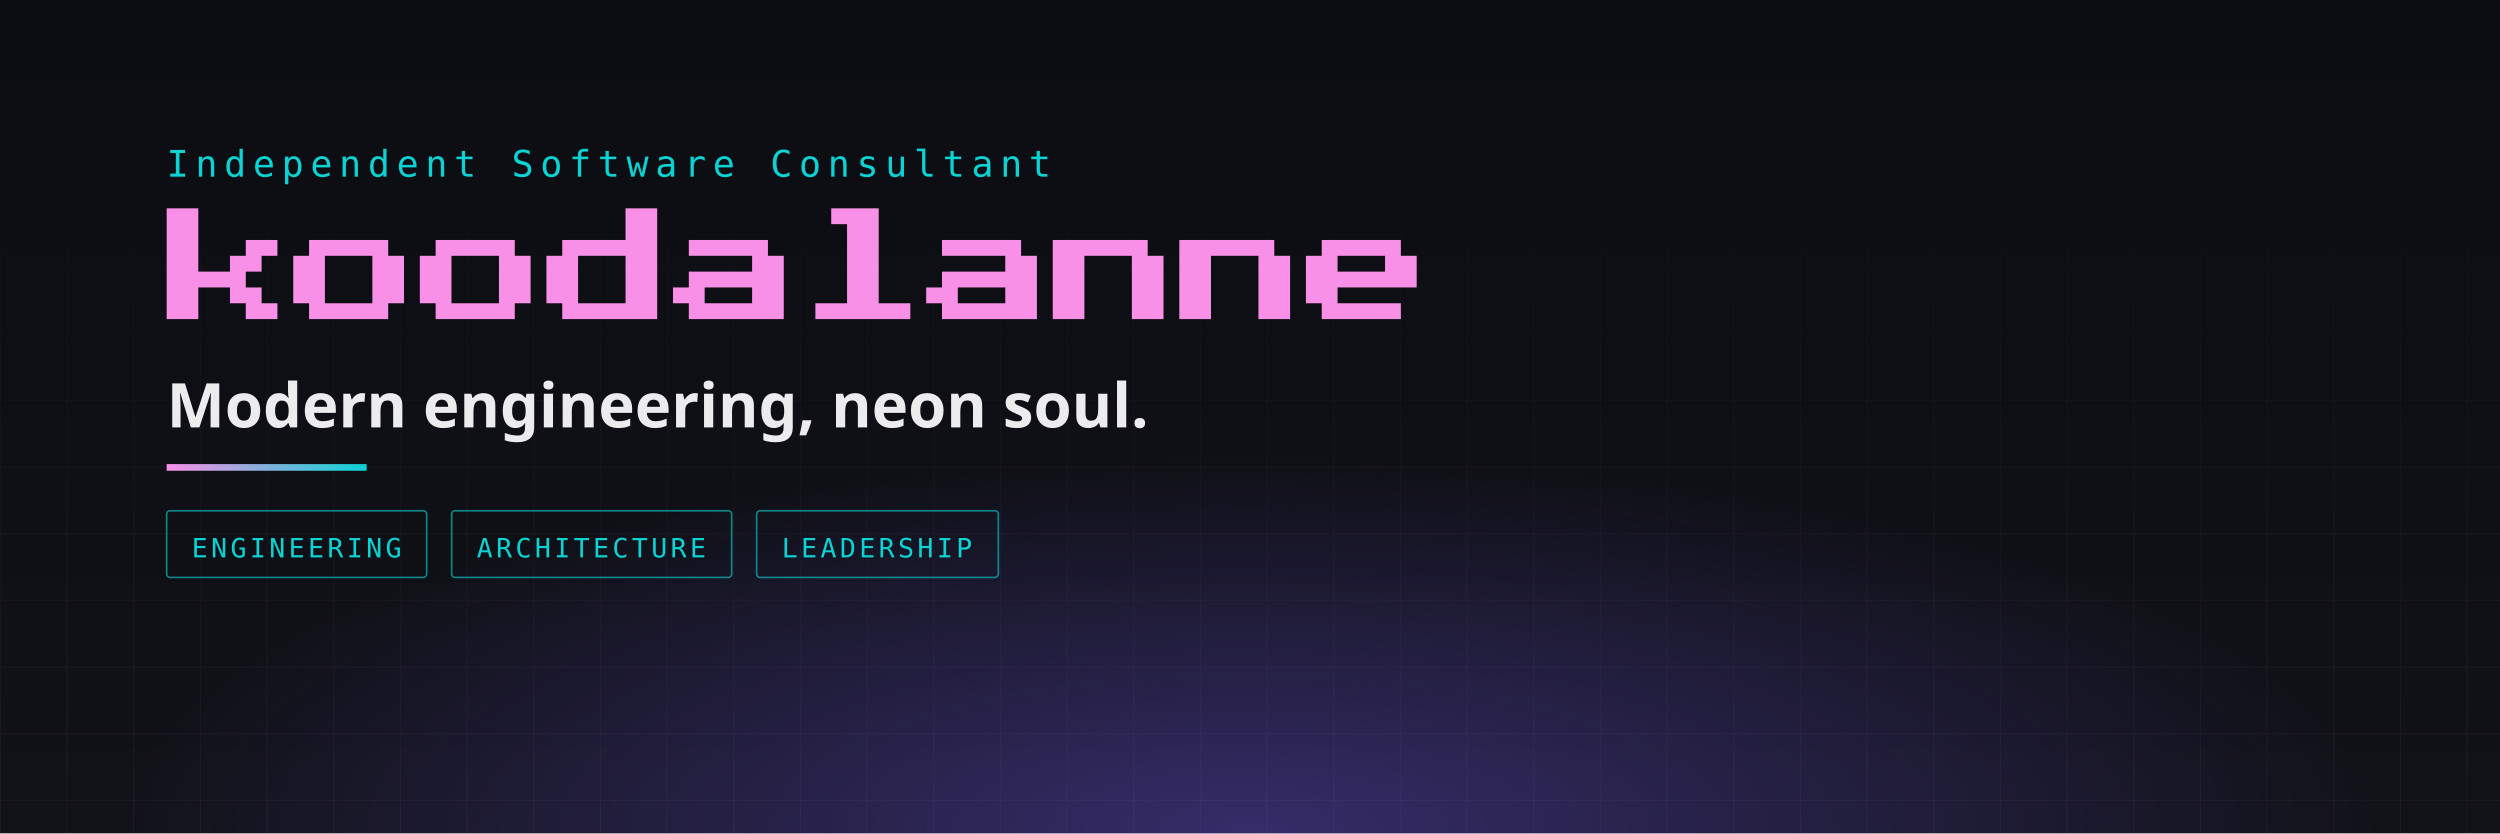
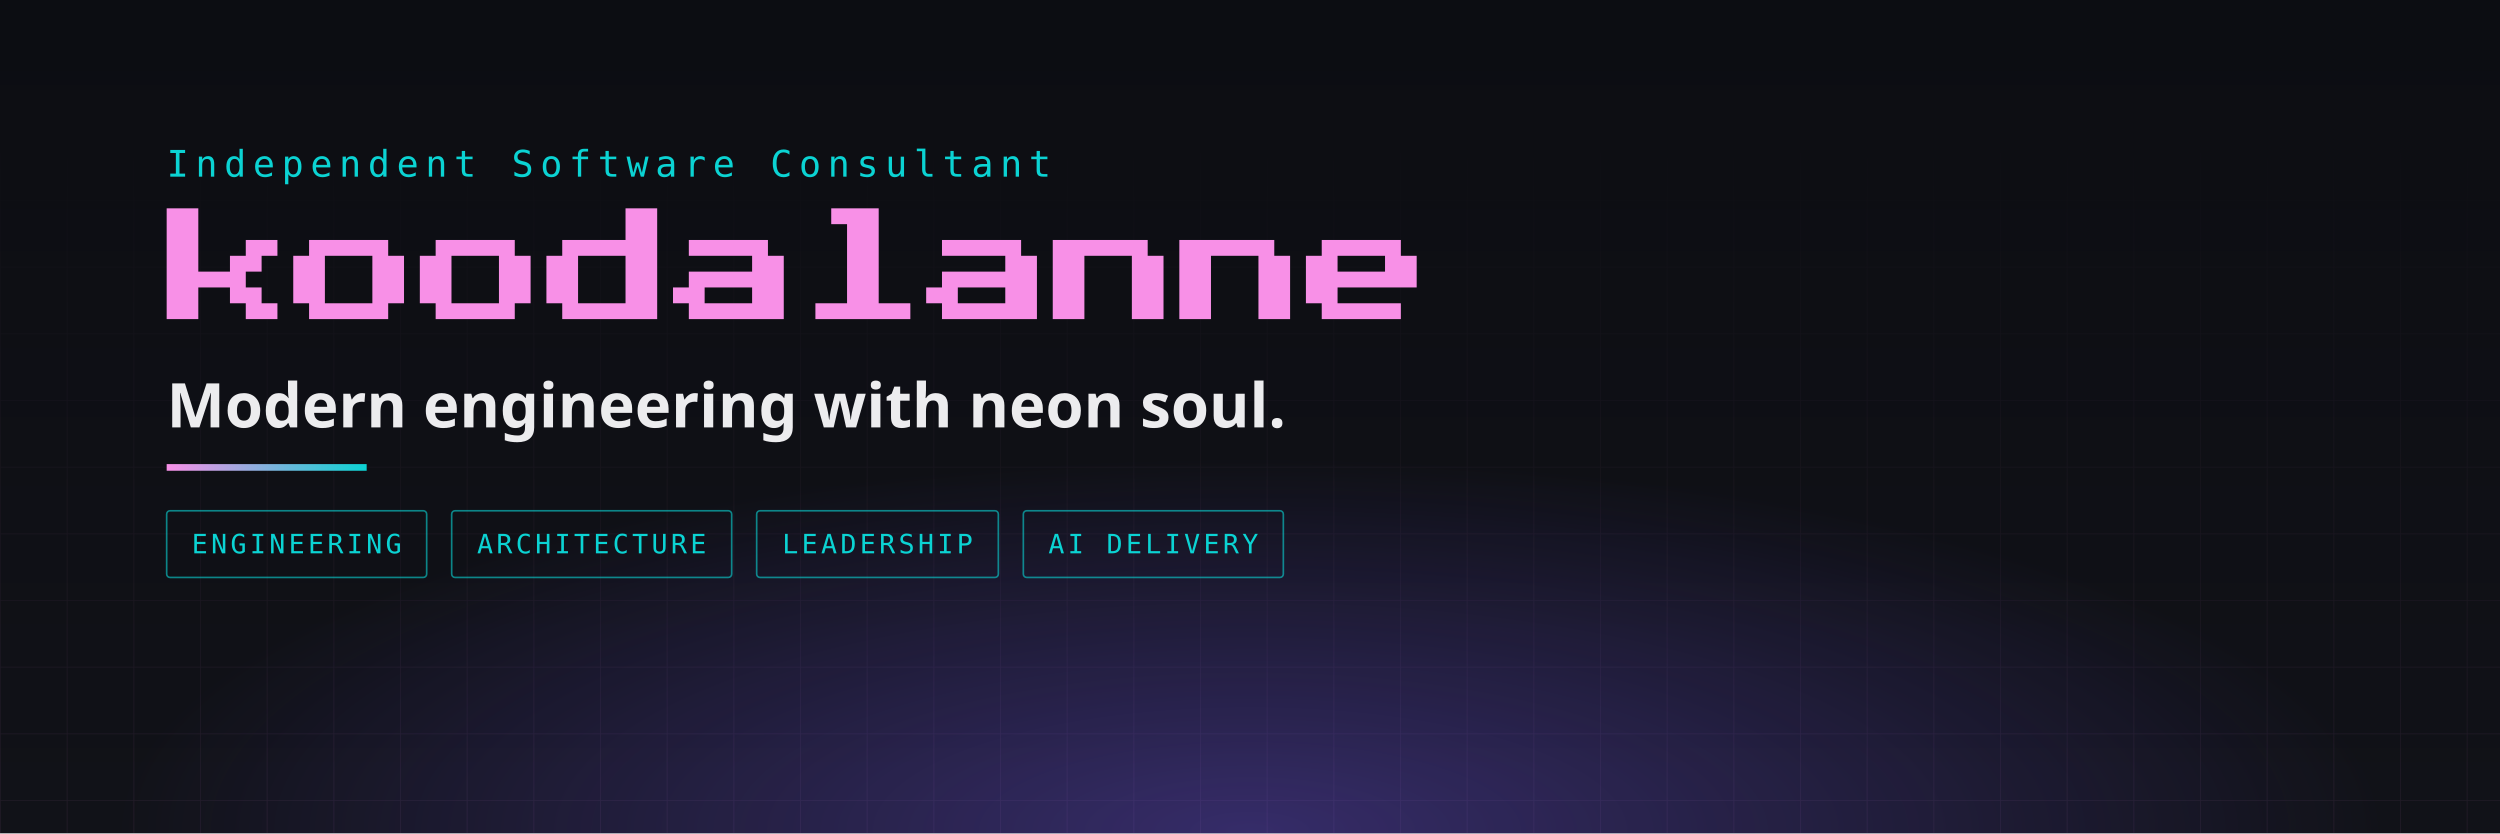
- <svg xmlns="http://www.w3.org/2000/svg" viewBox="0 0 1500 500" width="1500" height="500" role="img" aria-label="koodalanne — Modern engineering, neon soul.">
+ <svg xmlns="http://www.w3.org/2000/svg" viewBox="0 0 1500 500" width="1500" height="500" role="img" aria-label="koodalanne — Modern engineering with neon soul.">
  <defs>
    <pattern id="g" width="40" height="40" patternUnits="userSpaceOnUse">
      <path d="M40 0H0V40" fill="none" stroke="#f890e7" stroke-opacity="0.07" stroke-width="1" />
    </pattern>
    <linearGradient id="neon" x1="0" y1="0" x2="1" y2="0">
      <stop offset="0" stop-color="#f890e7" />
      <stop offset="1" stop-color="#0bd3d3" />
    </linearGradient>
    <radialGradient id="glow" cx="50%" cy="100%" r="75%">
      <stop offset="0" stop-color="#7a5cff" stop-opacity="0.35" />
      <stop offset="60%" stop-color="#7a5cff" stop-opacity="0" />
    </radialGradient>
    <linearGradient id="bg" x1="0" y1="0" x2="0" y2="1">
      <stop offset="0" stop-color="#0c0d12" />
      <stop offset="1" stop-color="#111218" />
    </linearGradient>
    <linearGradient id="fade" x1="0" y1="1" x2="0" y2="0">
      <stop offset="0" stop-color="#fff" />
      <stop offset="0.85" stop-color="#fff" stop-opacity="0" />
    </linearGradient>
    <mask id="gridmask">
      <rect width="100%" height="100%" fill="url(#fade)" />
    </mask>
  </defs>
  <rect width="1500" height="500" fill="url(#bg)" />
  <rect width="1500" height="500" fill="url(#g)" mask="url(#gridmask)" />
  <rect width="1500" height="500" fill="url(#glow)" />
  <text x="100" y="106" font-family="'JetBrains Mono', monospace" font-size="22" letter-spacing="4" fill="#0bd3d3">Independent Software Consultant</text>
  <g transform="translate(100.0,125.0) scale(0.07595)">
    <g transform="translate(0,1000) scale(1,-1)" fill="#f890e7">
      <path transform="translate(0,0)" d="M0 125V1000H250V500H500V625H625V750H875V625H750V500H625V375H750V250H875V125H625V250H500V375H250V125Z" />
      <path transform="translate(1000,0)" d="M125 125V250H0V625H125V750H750V625H875V250H750V125ZM250 250H625V625H250Z" />
      <path transform="translate(2000,0)" d="M125 125V250H0V625H125V750H750V625H875V250H750V125ZM250 250H625V625H250Z" />
      <path transform="translate(3000,0)" d="M125 125V250H0V625H125V750H625V1000H875V125ZM250 250H625V625H250Z" />
      <path transform="translate(4000,0)" d="M125 125V250H0V375H125V500H625V625H125V750H750V625H875V125ZM250 250H625V375H250Z" />
      <path transform="translate(5000,0)" d="M125 125V250H375V875H250V1000H625V250H875V125Z" />
      <path transform="translate(6000,0)" d="M125 125V250H0V375H125V500H625V625H125V750H750V625H875V125ZM250 250H625V375H250Z" />
      <path transform="translate(7000,0)" d="M0 125V750H750V625H875V125H625V625H250V125Z" />
      <path transform="translate(8000,0)" d="M0 125V750H750V625H875V125H625V625H250V125Z" />
      <path transform="translate(9000,0)" d="M125 125V250H0V625H125V750H750V625H875V375H250V250H750V125ZM250 500H625V625H250Z" />
    </g>
  </g>
-   <text x="100" y="256.456" font-family="'Space Grotesk', system-ui, sans-serif" font-size="37" font-weight="700" fill="#ececee">Modern engineering, neon soul.</text>
+   <text x="100" y="256.456" font-family="'Space Grotesk', system-ui, sans-serif" font-size="37" font-weight="700" fill="#ececee">Modern engineering with neon soul.</text>
  <rect x="100" y="278.456" width="120" height="4" fill="url(#neon)" />
  <rect x="100" y="306.456" width="156" height="40" rx="2" fill="none" stroke="#0bd3d3" stroke-opacity="0.6" />
-   <text x="115" y="334.456" font-family="'JetBrains Mono', monospace" font-size="16" letter-spacing="2" fill="#0bd3d3">ENGINEERING</text>
+   <text x="178" y="326.456" text-anchor="middle" dominant-baseline="central" font-family="'JetBrains Mono', monospace" font-size="16" letter-spacing="2" fill="#0bd3d3">ENGINEERING</text>
  <rect x="271" y="306.456" width="168" height="40" rx="2" fill="none" stroke="#0bd3d3" stroke-opacity="0.6" />
-   <text x="286" y="334.456" font-family="'JetBrains Mono', monospace" font-size="16" letter-spacing="2" fill="#0bd3d3">ARCHITECTURE</text>
+   <text x="355" y="326.456" text-anchor="middle" dominant-baseline="central" font-family="'JetBrains Mono', monospace" font-size="16" letter-spacing="2" fill="#0bd3d3">ARCHITECTURE</text>
  <rect x="454" y="306.456" width="145" height="40" rx="2" fill="none" stroke="#0bd3d3" stroke-opacity="0.6" />
-   <text x="469" y="334.456" font-family="'JetBrains Mono', monospace" font-size="16" letter-spacing="2" fill="#0bd3d3">LEADERSHIP</text>
+   <rect x="614" y="306.456" width="156" height="40" rx="2" fill="none" stroke="#0bd3d3" stroke-opacity="0.6" />
+   <text x="526.5" y="326.456" text-anchor="middle" dominant-baseline="central" font-family="'JetBrains Mono', monospace" font-size="16" letter-spacing="2" fill="#0bd3d3">LEADERSHIP</text>
+   <text x="692" y="326.456" text-anchor="middle" dominant-baseline="central" font-family="'JetBrains Mono', monospace" font-size="16" letter-spacing="2" fill="#0bd3d3">AI DELIVERY</text>
</svg>
